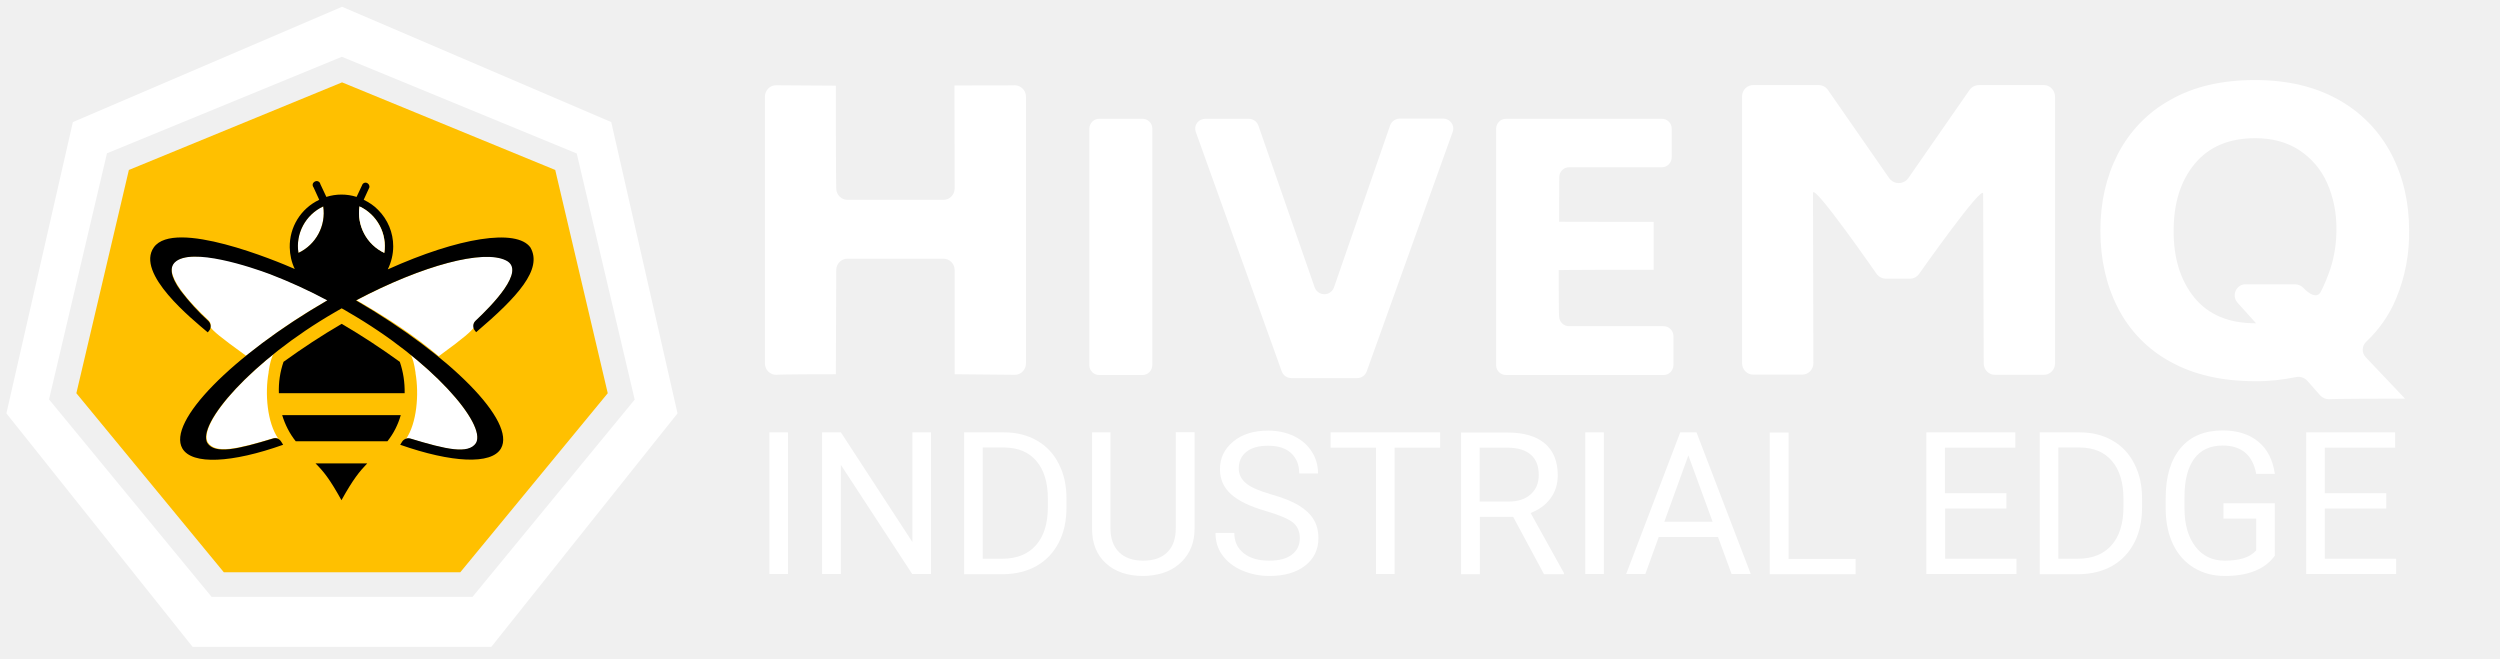
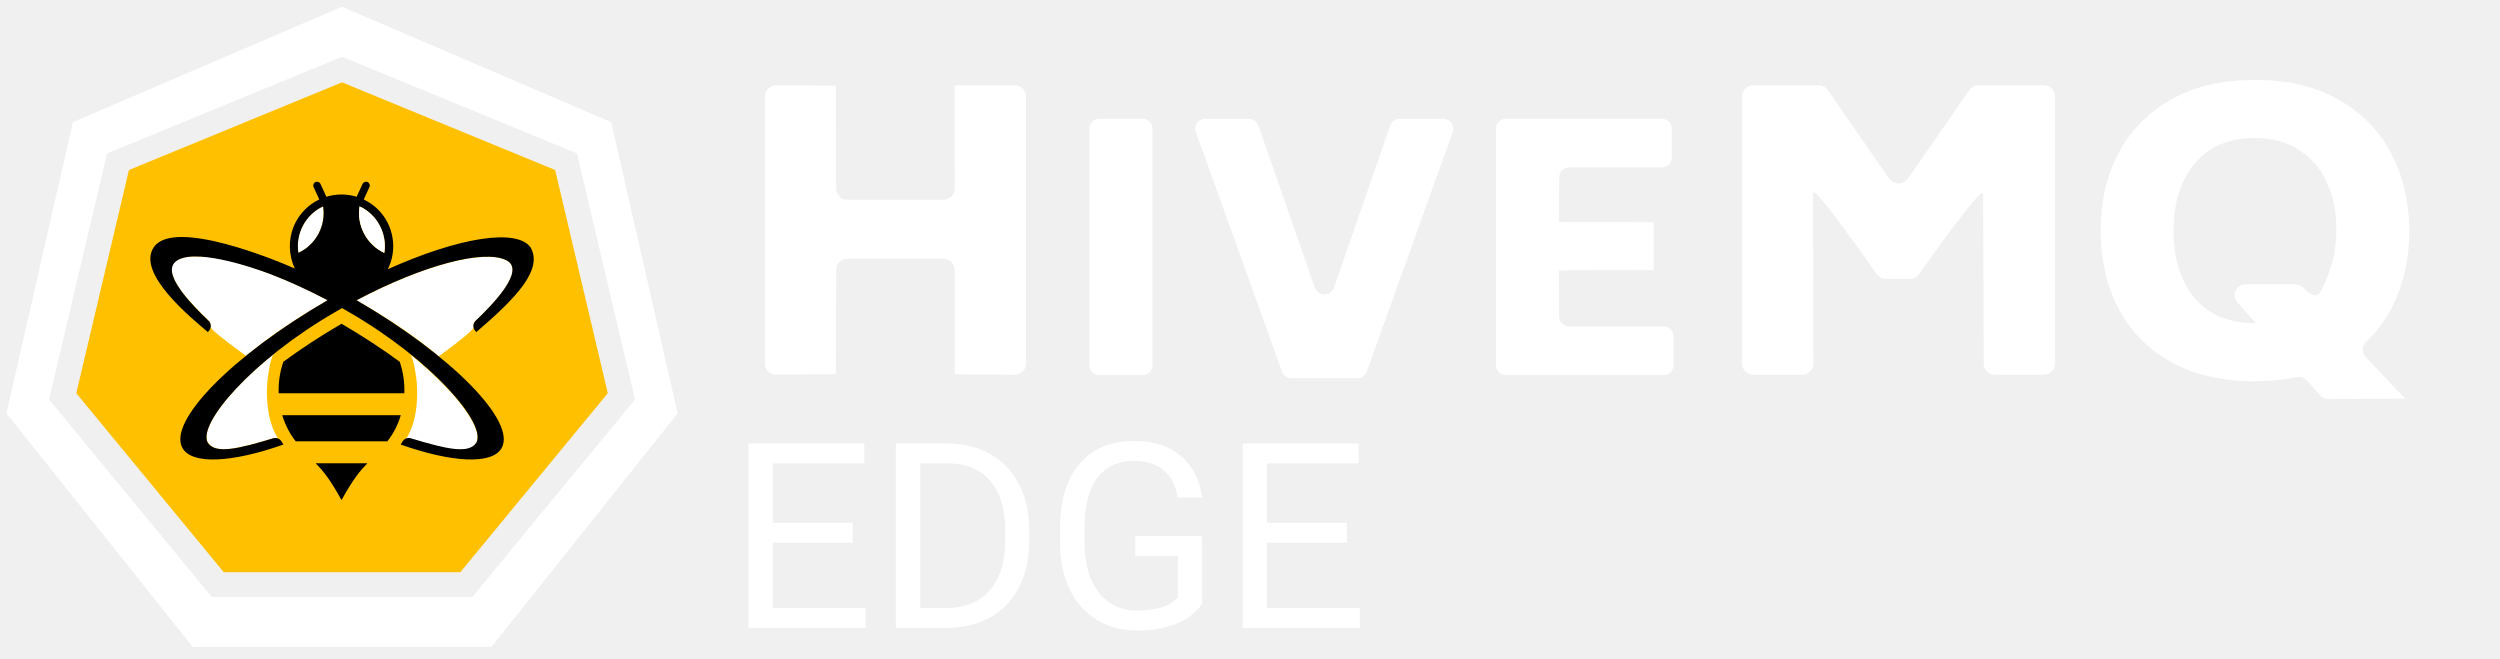
- <svg xmlns="http://www.w3.org/2000/svg" version="1.1" id="Logos" x="0px" y="0px" viewBox="0 0 1290 340" style="enable-background:new 0 0 1290 340;" xml:space="preserve">
-   <style type="text/css">
- 	.st0{fill:#FFFFFF;}
- 	.st1{fill:#FFC000;}
- 	.st2{fill-rule:evenodd;clip-rule:evenodd;fill:#FFFFFF;}
- 	.st3{fill-rule:evenodd;clip-rule:evenodd;}
- 	.st4{enable-background:new    ;}
- </style>
-   <path class="st0" d="M529.4,49.7v138c-0.1,3.2-2.7,5.8-5.9,5.7l-30.9-0.3c0-53.9,0-53.9,0-53.9c-0.1-3.2-2.7-5.8-5.9-5.7h-49.3  c-3.2-0.1-5.8,2.5-5.9,5.7c0,0,0,0,0,0l-0.2,53.9c-29.4,0-30.7,0.3-30.7,0.3c-3.2,0.1-5.8-2.5-5.9-5.7c0,0,0,0,0,0v-138  c0.1-3.2,2.7-5.8,5.9-5.7c0,0,0,0,0,0l30.7,0.2c0,52.1,0.2,53.2,0.2,53.2c0.1,3.2,2.7,5.8,5.9,5.7c0,0,0,0,0,0h49.3  c3.2,0.1,5.8-2.5,5.9-5.7l-0.1-53.3c34.4,0,31-0.1,31-0.1C526.7,44,529.3,46.5,529.4,49.7z" />
-   <path class="st0" d="M567.3,61.3h22.1c2.8-0.1,5.2,2.2,5.2,5v122.2c-0.1,2.8-2.4,5.1-5.2,5h-22.1c-2.8,0.1-5.2-2.2-5.2-5V66.3  C562.2,63.5,564.5,61.2,567.3,61.3z" />
-   <path class="st0" d="M749.6,68l-44.4,123.7c-0.8,2.1-2.7,3.4-5,3.4h-33.8c-2.2,0-4.2-1.3-5-3.4L617,68c-0.9-2.7,0.5-5.5,3.2-6.4  c0.6-0.2,1.2-0.3,1.7-0.3h22.4c2.2,0,4.2,1.3,5,3.4l29.1,83.7c1,2.7,4.1,4.1,6.8,3.1c1.4-0.5,2.6-1.7,3.1-3.1l29-83.7  c0.8-2.1,2.8-3.5,5-3.5h22.4c2.8,0,5.1,2.2,5.2,5C749.9,66.9,749.8,67.5,749.6,68z" />
-   <path class="st0" d="M863.5,173.5v15c-0.1,2.8-2.4,5.1-5.2,5h-81.1c-2.8,0.1-5.2-2.2-5.2-5V66.3c0.1-2.8,2.4-5.1,5.2-5h80.2  c2.8-0.1,5.2,2.2,5.2,5v15c-0.1,2.8-2.4,5.1-5.2,5h-47.6c-2.8-0.1-5.2,2.2-5.2,5c0,0-0.1-0.1-0.1,23.1c0,0-0.7,0.1,48.8,0.1v24.7  c-51.1,0-49,0.2-49,0.2c0,24.3,0.2,23.9,0.2,23.9c0.1,2.8,2.4,5.1,5.2,5h48.5c2.8-0.1,5.2,2.1,5.3,5  C863.6,173.3,863.6,173.4,863.5,173.5z" />
-   <path class="st0" d="M1060.4,49.7v138c-0.1,3.2-2.7,5.8-5.9,5.7h-25c-3.2,0.1-5.8-2.5-5.9-5.7c0,0,0,0,0,0l-0.3-87.7  c0-5.6-33.1,41.4-33.1,41.4c-1.1,1.5-2.9,2.5-4.9,2.4h-12.1c-1.9,0-3.7-0.9-4.9-2.5c0,0-32.8-47.3-32.8-41.7l0.2,88  c-0.1,3.2-2.7,5.8-5.9,5.7h-25c-3.2,0.1-5.8-2.5-5.9-5.7v-138c0.1-3.2,2.7-5.8,5.9-5.7h33.5c2,0,3.8,0.9,4.9,2.5l31.6,45.5  c1.9,2.7,5.6,3.4,8.4,1.5c0.6-0.4,1.1-0.9,1.5-1.5l31.6-45.5c1.1-1.6,3-2.5,4.9-2.5h33.5C1057.7,43.9,1060.3,46.5,1060.4,49.7z" />
-   <path class="st0" d="M1236.5,153.8c-3.5,8.6-8.9,16.3-15.6,22.6c-2.2,2.1-2.3,5.6-0.3,7.8c0,0,0,0,0,0l20.4,21.5  c-37.3,0-39.3,0.3-39.3,0.3c-1.7,0-3.3-0.7-4.5-2l-6.7-7.6c-1.5-1.6-3.8-2.3-5.9-1.8c-6.9,1.4-13.9,2.2-21,2.1  c-17.2,0-31.8-3.4-43.8-10.1c-11.6-6.3-21-16-27-27.8c-6-11.7-9-25-9-39.9c0-14.6,3-27.7,9-39.4c6.1-11.8,15.4-21.5,27-27.9  c12-6.9,26.6-10.3,43.8-10.3c16.9,0,31.3,3.5,43.3,10.3c11.6,6.5,21,16.2,27.1,28c6.1,11.8,9.1,24.9,9.1,39.3  C1243.3,130.8,1241.1,142.7,1236.5,153.8z M1132.4,153.7c7.2,8.7,17.6,13.1,31.3,13.1h0.4l-9.6-10.7c-2.1-2.4-1.8-5.9,0.5-8  c1.1-1,2.5-1.5,3.9-1.4h25.3c1.7,0,3.3,0.7,4.5,2l0,0c2.7,2.9,6.7,5.4,8.7,2.1c2-3.9,3.7-8,5.1-12.2c2.1-6.5,3.1-13.3,3.1-20.2  c0.1-8.3-1.5-16.6-4.9-24.2c-3.1-6.9-8.1-12.7-14.4-16.8c-6.3-4.1-13.9-6.1-22.6-6.1c-13.5,0-23.9,4.4-31.2,13.2  c-7.3,8.8-10.9,20.3-10.9,34.5C1121.5,133.3,1125.2,144.9,1132.4,153.7L1132.4,153.7z" />
-   <polygon class="st1" points="176.5,42.5 66.5,87.7 39.4,202.9 115.5,295.3 237.5,295.3 313.6,202.9 286.5,87.7 " />
-   <path class="st0" d="M315.4,63L176.5,3.5L37.6,63L3.3,213.3l96.1,120.5h154.1l96.1-120.5L315.4,63z M243.8,308H109.2L25.3,206.1  l29.9-127l121.2-49.8l121.2,49.9l29.9,127L243.8,308z" />
-   <path class="st2" d="M154,130.5c-1.6-9.9,3.6-19.7,12.8-24C168.3,116.4,163.1,126.2,154,130.5z" />
-   <path class="st2" d="M108.6,168.9c0.4-1.3,0-2.7-1-3.6c-8.2-7.7-26.2-25.9-15.9-31.2c11.4-5.8,42.8,2.5,77.4,20.8  c-14.8,8.4-28.9,18-42.1,28.7C112.9,173.4,110.4,171.1,108.6,168.9z" />
-   <path class="st2" d="M245.7,228.7c-3.9,5.9-15.4,3.3-33.8-2.3c-0.8-0.3-1.7-0.2-2.4,0.1c5.6-8.1,6.8-23.1,4.9-34c0-0.1,0-0.1,0-0.2  c0,0,0-0.1,0-0.1c-0.6-4.3-1.5-7.7-2.6-9.2C236.1,202.6,249.7,221.8,245.7,228.7z" />
-   <path class="st2" d="M226.4,183.8c-12.4-10.4-24.9-18.8-42.4-28.9c34.7-18.3,65.9-26.4,77.4-20.6c10.3,5.2-7.8,23.5-15.9,31.2  c-1.4,1.4-1.1,2-1,3.6C242.6,171.3,240.4,173.6,226.4,183.8z" />
-   <path class="st2" d="M141.2,182.7c-1.1,1.5-2,4.9-2.6,9.2c0,0,0,0.1,0,0.1c0,0.1,0,0.1,0,0.2c-2,10.9-0.7,25.9,4.9,34  c-0.8-0.3-1.6-0.3-2.4-0.1c-18.4,5.6-29.8,8.2-33.8,2.3C103.2,221.5,116.8,202.4,141.2,182.7z" />
-   <path d="M176.2,258.1c6.1-11,9.3-14.8,13.3-19h-26.7C167,243.3,170.1,247.1,176.2,258.1z" />
-   <path d="M145.6,214.2c1.5,4.9,3.8,9.5,7,13.5h47.3c3.2-4,5.5-8.6,6.9-13.5H145.6z" />
-   <path d="M206.3,186.7c-9.7-7-19.7-13.6-30-19.6c-10.3,6-20.3,12.6-30,19.6c-1.8,5.2-2.6,10.7-2.4,16.2h64.9  C208.9,197.4,208.1,191.9,206.3,186.7z" />
-   <path class="st3" d="M245.4,165.5c-1.5,1.4-1.6,3.7-0.2,5.3l0.5,0.6c21.5-18.3,34.4-32.5,28-43.7c-7.1-9.9-37-5.2-73.6,11.3  c1.8-3.7,2.8-7.8,2.8-11.9c0-7.1-2.8-13.8-7.8-18.8c-2.1-2.2-4.7-3.9-7.4-5.2l0.1-0.3l0,0l2.8-6.1c0.2-1.1-0.5-2.1-1.5-2.4  c-0.8-0.2-1.5,0.1-2,0.7l-3.1,6.6c-5.1-1.6-10.5-1.6-15.6,0l-3.1-6.6c-0.2-1.1-1.3-1.8-2.4-1.5s-1.8,1.3-1.5,2.4  c0.1,0.3,0.2,0.6,0.4,0.8l2.7,5.9l0.2,0.5c-9.5,4.5-15.4,14.1-15.2,24.6c0.1,3.8,0.9,7.6,2.6,11.1c-9.5-4.2-62.1-26-72.7-11.2  c-9.6,13.5,19.9,37.2,27.8,43.9l0.5-0.6c1.4-1.5,1.3-3.8-0.2-5.3c-5.2-4.7-9.9-9.9-14.2-15.5c-5.6-7.7-5.7-12.2-3-14.8  c8.4-7.9,39.5,2.6,49.1,6.2c10.1,3.9,20,8.4,29.5,13.5c-49.3,28.6-82.7,62.7-74.8,76.4c5,8.6,25.6,7.5,52-1.9l-1-1.6  c-0.9-1.5-2.7-2.2-4.3-1.6c-18.4,5.6-29.8,8.2-33.8,2.3c-5.5-9.6,22.5-42.5,66-67.6l3.3-1.9c1.1,0.6,2.2,1.2,3.3,1.9  c43.5,25.1,71.5,58,66,67.6c-3.9,5.9-15.4,3.3-33.8-2.3c-1.6-0.5-3.4,0.2-4.3,1.6l-1,1.6c26.5,9.3,47.1,10.4,52,1.9  c7.9-13.7-25.6-47.8-74.8-76.4c34.7-18.3,65.9-26.4,77.4-20.6C271.7,139.6,253.6,157.8,245.4,165.5z M154,130.5  c-1.6-9.9,3.6-19.7,12.8-24C168.3,116.4,163.1,126.2,154,130.5z M198.3,130.5c-9.1-4.3-14.3-14.1-12.8-24  C194.7,110.8,199.9,120.6,198.3,130.5L198.3,130.5z" />
-   <path class="st2" d="M198.3,130.5c-9.1-4.3-14.3-14.1-12.8-24C194.6,110.8,199.8,120.6,198.3,130.5z" />
-   <g class="st4">
-     <path class="st0" d="M406.6,296.2h-9.6v-73.1h9.6V296.2z" />
-     <path class="st0" d="M480.4,296.2h-9.7l-36.8-56.3v56.3h-9.7v-73.1h9.7l36.9,56.6v-56.6h9.6V296.2z" />
-     <path class="st0" d="M497.5,296.2v-73.1h20.6c6.4,0,12,1.4,16.9,4.2c4.9,2.8,8.7,6.8,11.3,12c2.7,5.2,4,11.1,4,17.9v4.7   c0,6.9-1.3,12.9-4,18.1c-2.7,5.2-6.5,9.2-11.4,12c-4.9,2.8-10.7,4.2-17.2,4.3H497.5z M507.1,231v57.3h10.1c7.4,0,13.2-2.3,17.3-6.9   c4.1-4.6,6.2-11.2,6.2-19.8v-4.3c0-8.3-2-14.8-5.9-19.4c-3.9-4.6-9.4-6.9-16.6-7H507.1z" />
-     <path class="st0" d="M616.4,223.1v49.7c0,6.9-2.2,12.5-6.5,16.9c-4.3,4.4-10.1,6.8-17.5,7.4l-2.6,0.1c-8,0-14.4-2.2-19.1-6.5   c-4.8-4.3-7.2-10.3-7.2-17.8v-49.8h9.5v49.5c0,5.3,1.5,9.4,4.4,12.3c2.9,2.9,7.1,4.4,12.5,4.4c5.5,0,9.6-1.5,12.5-4.4   c2.9-2.9,4.3-7,4.3-12.3v-49.6H616.4z" />
-     <path class="st0" d="M653.2,263.7c-8.3-2.4-14.3-5.3-18.1-8.8c-3.8-3.5-5.6-7.7-5.6-12.8c0-5.8,2.3-10.5,6.9-14.3   c4.6-3.8,10.6-5.6,18-5.6c5,0,9.5,1,13.4,2.9c3.9,1.9,7,4.6,9.1,8c2.2,3.4,3.2,7.1,3.2,11.2h-9.7c0-4.4-1.4-7.9-4.2-10.5   s-6.8-3.8-11.9-3.8c-4.8,0-8.5,1-11.1,3.1c-2.7,2.1-4,5-4,8.7c0,3,1.3,5.5,3.8,7.6c2.5,2.1,6.8,3.9,12.9,5.7   c6.1,1.7,10.8,3.6,14.3,5.7c3.4,2.1,6,4.5,7.6,7.2c1.7,2.7,2.5,6,2.5,9.7c0,5.9-2.3,10.7-6.9,14.2c-4.6,3.6-10.8,5.3-18.5,5.3   c-5,0-9.7-1-14.1-2.9c-4.4-1.9-7.7-4.6-10.1-7.9c-2.4-3.3-3.5-7.1-3.5-11.4h9.7c0,4.4,1.6,7.9,4.9,10.5c3.3,2.6,7.6,3.8,13.1,3.8   c5.1,0,9-1,11.7-3.1c2.7-2.1,4.1-4.9,4.1-8.5c0-3.6-1.3-6.4-3.8-8.3C664.3,267.5,659.7,265.6,653.2,263.7z" />
-     <path class="st0" d="M743.1,231h-23.5v65.2H710V231h-23.4v-7.9h56.5V231z" />
-     <path class="st0" d="M780.8,266.7h-17.2v29.6h-9.7v-73.1h24.2c8.2,0,14.6,1.9,19,5.6s6.7,9.2,6.7,16.4c0,4.6-1.2,8.5-3.7,11.9   c-2.5,3.4-5.9,5.9-10.3,7.6l17.2,31v0.6h-10.3L780.8,266.7z M763.6,258.8h14.8c4.8,0,8.6-1.2,11.4-3.7c2.8-2.5,4.2-5.8,4.2-10   c0-4.5-1.3-8-4-10.4c-2.7-2.4-6.6-3.6-11.7-3.7h-14.8V258.8z" />
-   </g>
-   <g class="st4">
-     <path class="st0" d="M827.6,296.2H818v-73.1h9.6V296.2z" />
-   </g>
-   <g class="st4">
-     <path class="st0" d="M886.5,277.1h-30.6l-6.9,19.1h-9.9l27.9-73.1h8.4l28,73.1h-9.9L886.5,277.1z M858.8,269.2h24.9L871.2,235   L858.8,269.2z" />
-     <path class="st0" d="M922.9,288.4h34.6v7.9h-44.3v-73.1h9.7V288.4z" />
-     <path class="st0" d="M1035.4,262.4h-31.7v25.9h36.8v7.9H994v-73.1h45.9v7.9h-36.3v23.5h31.7V262.4z" />
-     <path class="st0" d="M1052.5,296.2v-73.1h20.6c6.4,0,12,1.4,16.9,4.2c4.9,2.8,8.7,6.8,11.3,12c2.7,5.2,4,11.1,4,17.9v4.7   c0,6.9-1.3,12.9-4,18.1c-2.7,5.2-6.5,9.2-11.4,12s-10.7,4.2-17.2,4.3H1052.5z M1062.1,231v57.3h10.1c7.4,0,13.2-2.3,17.3-6.9   c4.1-4.6,6.2-11.2,6.2-19.8v-4.3c0-8.3-2-14.8-5.9-19.4c-3.9-4.6-9.4-6.9-16.6-7H1062.1z" />
-     <path class="st0" d="M1173.9,286.6c-2.5,3.5-5.9,6.2-10.4,8s-9.6,2.6-15.5,2.6c-6,0-11.2-1.4-15.9-4.2c-4.6-2.8-8.2-6.8-10.7-11.9   c-2.5-5.2-3.8-11.1-3.9-17.9v-6.4c0-11,2.6-19.5,7.7-25.6c5.1-6.1,12.4-9.1,21.7-9.1c7.6,0,13.8,2,18.4,5.8   c4.7,3.9,7.5,9.4,8.5,16.6h-9.6c-1.8-9.7-7.6-14.6-17.3-14.6c-6.5,0-11.4,2.3-14.7,6.8c-3.3,4.5-5,11.1-5,19.7v6   c0,8.2,1.9,14.7,5.6,19.6s8.8,7.3,15.2,7.3c3.6,0,6.8-0.4,9.5-1.2c2.7-0.8,5-2.2,6.7-4.1v-16.4h-16.9v-7.9h26.5V286.6z" />
-     <path class="st0" d="M1231.3,262.4h-31.7v25.9h36.8v7.9H1190v-73.1h45.9v7.9h-36.3v23.5h31.7V262.4z" />
-   </g>
+ <svg xmlns="http://www.w3.org/2000/svg" id="Logos" viewBox="0 0 1290 340">
+   <defs>
+     <style>.cls-1,.cls-2{fill:#fff;}.cls-3{fill:#ffc000;}.cls-2,.cls-4{fill-rule:evenodd;}</style>
+   </defs>
+   <path class="cls-1" d="m529.41,49.69v137.98c0,3.15-2.65,5.7-5.91,5.7l-30.86-.27q0-53.9-.03-53.94c0-3.15-2.65-5.7-5.91-5.7h-49.3c-3.26,0-5.91,2.55-5.91,5.7l-.17,53.94c-29.4,0-30.71.27-30.71.27-3.26,0-5.91-2.55-5.91-5.7V49.69c0-3.15,2.65-5.7,5.91-5.7l30.71.18c0,52.12.17,53.24.17,53.24,0,3.15,2.65,5.7,5.91,5.7h49.3c3.26,0,5.91-2.55,5.91-5.7l-.08-53.32c34.45,0,30.97-.1,30.97-.1,3.26,0,5.91,2.55,5.91,5.7Z" />
+   <path class="cls-1" d="m567.35,61.28h22.12c2.89,0,5.23,2.26,5.23,5.05v122.2c0,2.79-2.34,5.05-5.23,5.05h-22.12c-2.89,0-5.23-2.26-5.23-5.05v-122.2c0-2.79,2.34-5.05,5.23-5.05Z" />
+   <path class="cls-1" d="m749.63,67.98l-44.36,123.77c-.73,2.03-2.72,3.4-4.95,3.4h-33.82c-2.23,0-4.21-1.36-4.95-3.39l-44.53-123.77c-1.18-3.28,1.35-6.7,4.95-6.7h22.37c2.25,0,4.25,1.38,4.96,3.44l29.13,83.67c1.6,4.59,8.34,4.59,9.93,0l28.98-83.65c.71-2.06,2.71-3.45,4.96-3.45h22.38c3.6,0,6.12,3.42,4.95,6.69Z" />
+   <path class="cls-1" d="m863.55,173.49v15.04c0,2.79-2.34,5.05-5.23,5.05h-81.14c-2.89,0-5.23-2.26-5.23-5.05v-122.2c0-2.79,2.34-5.05,5.23-5.05h80.24c2.89,0,5.23,2.26,5.23,5.05v15.04c0,2.79-2.34,5.05-5.23,5.05h-47.65c-2.89,0-5.23,2.26-5.23,5.05,0,0-.07-.07-.07,23.09,0,0-.66.09,48.81.09l.04,24.71c-51.08,0-48.96.19-48.96.19,0,24.28.18,23.86.18,23.86,0,2.79,2.34,5.05,5.23,5.05h48.55c2.89,0,5.23,2.26,5.23,5.05Z" />
+   <path class="cls-1" d="m1060.41,49.69v137.98c0,3.15-2.65,5.7-5.91,5.7h-24.97c-3.26,0-5.91-2.55-5.91-5.7l-.35-87.66c0-5.59-33.05,41.44-33.05,41.44-1.1,1.54-2.92,2.46-4.86,2.46h-12.17c-1.96,0-3.79-.93-4.89-2.49,0,0-32.76-47.33-32.76-41.72l.17,87.98c0,3.15-2.65,5.7-5.91,5.7h-24.98c-3.26,0-5.91-2.55-5.91-5.7V49.69c0-3.15,2.65-5.7,5.91-5.7h33.45c1.97,0,3.82.95,4.91,2.53l31.56,45.55c2.34,3.38,7.49,3.38,9.83,0l31.56-45.55c1.1-1.58,2.94-2.53,4.91-2.53h33.45c3.26,0,5.91,2.55,5.91,5.7Z" />
+   <path class="cls-1" d="m1236.53,153.76c-3.7,8.78-8.9,16.32-15.59,22.63-2.24,2.11-2.34,5.54-.27,7.79l20.4,21.54c-37.27,0-39.33.27-39.33.27-1.73,0-3.37-.73-4.49-2l-6.69-7.54c-1.46-1.64-3.74-2.3-5.92-1.82-6.41,1.4-13.41,2.1-20.99,2.1-17.17,0-31.75-3.38-43.75-10.15-11.99-6.77-20.99-16.03-26.98-27.79-6-11.76-8.99-25.06-8.99-39.91s2.99-27.72,8.99-39.41c6-11.69,14.99-20.99,26.98-27.88,11.99-6.9,26.58-10.35,43.75-10.35s31.35,3.45,43.34,10.35c11.99,6.9,21.02,16.23,27.09,27.98,6.06,11.76,9.1,24.87,9.1,39.31,0,12.75-2.22,24.37-6.64,34.88Zm-104.16-.1c7.22,8.74,17.65,13.1,31.28,13.1h.41l-9.56-10.68c-3.3-3.69-.58-9.42,4.47-9.42h25.28c1.71,0,3.34.72,4.46,1.96h0c2.65,2.94,6.65,5.46,8.64,2.07,1.67-2.83,4-8.84,5.13-12.2,2.05-6.11,3.07-12.84,3.07-20.2,0-9.06-1.64-17.14-4.91-24.24-3.27-7.09-8.07-12.68-14.41-16.75-6.34-4.07-13.87-6.11-22.59-6.11-13.49,0-23.88,4.4-31.17,13.2-7.29,8.8-10.94,20.3-10.94,34.49s3.61,26.05,10.84,34.78Z" />
+   <path class="cls-1" d="m439.99,280.04h-41.24v33.72h47.91v10.26h-60.46v-95.16h59.8v10.26h-47.25v30.65h41.24v10.26Z" />
+   <path class="cls-1" d="m462.27,324.02v-95.16h26.86c8.28,0,15.6,1.83,21.96,5.49,6.36,3.66,11.27,8.87,14.74,15.62,3.46,6.75,5.22,14.51,5.26,23.27v6.08c0,8.98-1.73,16.84-5.2,23.59-3.46,6.75-8.41,11.94-14.84,15.56-6.43,3.62-13.91,5.47-22.45,5.55h-26.34Zm12.55-84.9v74.64h13.2c9.67,0,17.2-3.01,22.58-9.03,5.38-6.02,8.07-14.59,8.07-25.71v-5.56c0-10.81-2.54-19.22-7.61-25.22-5.08-6-12.28-9.04-21.6-9.13h-14.64Z" />
+   <path class="cls-1" d="m620.31,311.54c-3.22,4.62-7.72,8.07-13.5,10.36s-12.49,3.43-20.16,3.43-14.64-1.82-20.65-5.46-10.66-8.81-13.95-15.52c-3.29-6.71-4.98-14.49-5.07-23.33v-8.3c0-14.33,3.34-25.45,10.03-33.33,6.69-7.89,16.09-11.83,28.2-11.83,9.93,0,17.93,2.54,23.99,7.61,6.06,5.08,9.76,12.28,11.11,21.6h-12.55c-2.35-12.63-9.85-18.95-22.48-18.95-8.41,0-14.78,2.96-19.12,8.86-4.34,5.91-6.53,14.47-6.57,25.67v7.78c0,10.68,2.44,19.18,7.32,25.48,4.88,6.3,11.48,9.45,19.8,9.45,4.71,0,8.82-.52,12.35-1.56,3.53-1.04,6.45-2.8,8.76-5.28v-21.32h-22.03v-10.26h34.51v34.9Z" />
+   <path class="cls-1" d="m695.01,280.04h-41.24v33.72h47.91v10.26h-60.46v-95.16h59.8v10.26h-47.25v30.65h41.24v10.26Z" />
+   <polygon class="cls-3" points="176.49 42.49 66.53 87.72 39.37 202.9 115.47 295.27 237.52 295.27 313.62 202.9 286.46 87.72 176.49 42.49" />
+   <path class="cls-1" d="m315.36,63.02L176.49,3.47,37.62,63.02,3.33,213.29l96.1,120.51h154.13l96.1-120.51-34.3-150.27Zm-71.59,244.95H109.21L25.32,206.14l29.94-126.98,121.23-49.87,121.23,49.87,29.94,126.98-83.89,101.83Z" />
+   <path class="cls-2" d="m153.97,130.5c-1.59-9.91,3.65-19.81,12.76-24.03,1.59,9.91-3.67,19.79-12.76,24.03Z" />
+   <path class="cls-2" d="m108.58,168.94s.78-1.9-1.05-3.63c-8.17-7.71-26.21-25.95-15.92-31.19,11.46-5.83,42.77,2.5,77.44,20.79-17.49,10.13-29.5,18.49-42.14,28.7-14.01-10.26-16.51-12.55-18.34-14.68Z" />
+   <path class="cls-2" d="m245.7,228.67c-3.95,5.91-15.39,3.26-33.75-2.3-.84-.24-1.67-.22-2.43.08,5.61-8.13,6.83-23.11,4.87-34.04-.02-.04-.02-.1-.02-.16-.02-.04-.02-.06-.02-.08-.59-4.28-1.53-7.66-2.61-9.17,24.4,19.63,37.99,38.79,33.96,45.68Z" />
+   <path class="cls-2" d="m226.39,183.84c-12.35-10.38-24.91-18.77-42.4-28.9,34.67-18.28,65.92-26.42,77.38-20.59,10.29,5.24-7.77,23.46-15.92,31.19-1.45,1.37-1.1,1.99-1.05,3.63-1.83,2.13-3.99,4.42-18,14.68Z" />
+   <path class="cls-2" d="m141.25,182.74c-1.08,1.51-2.02,4.89-2.61,9.17,0,.02,0,.04-.02.08,0,.06,0,.12-.02.16-1.96,10.93-.73,25.91,4.87,34.04-.75-.31-1.59-.33-2.43-.08-18.37,5.56-29.8,8.21-33.75,2.3-4.04-6.89,9.56-26.05,33.96-45.68Z" />
+   <path d="m176.23,258.06c6.09-10.99,9.27-14.76,13.33-19.02h-26.66c4.08,4.26,7.24,8.03,13.33,19.02Z" />
+   <path d="m145.63,214.23c1.47,4.89,3.79,9.5,6.95,13.49h47.29c3.18-3.99,5.48-8.6,6.95-13.49h-61.19Z" />
+   <path d="m206.27,186.67c-9.05-6.62-19.16-13.27-30.05-19.63-10.88,6.36-20.99,13-30.02,19.63-1.79,5.18-2.59,10.74-2.41,16.25h64.86c.18-5.5-.61-11.07-2.39-16.25Z" />
+   <path class="cls-4" d="m245.45,165.51c-1.49,1.41-1.57,3.75-.18,5.26l.51.57c21.48-18.35,34.41-32.53,27.97-43.72-7.09-9.89-36.98-5.2-73.62,11.29,1.85-3.73,2.77-7.83,2.77-11.9,0-1.51-.12-3.02-.39-4.5-.88-5.26-3.34-10.31-7.4-14.35-2.2-2.22-4.73-3.95-7.42-5.22l.12-.29h.02l2.81-6.12c.45-.98.02-2.14-.96-2.59-.98-.45-2.14-.02-2.59.96l-3.06,6.62c-5.08-1.55-10.54-1.55-15.61,0l-3.06-6.62c-.45-.98-1.61-1.41-2.59-.96-.98.45-1.41,1.61-.96,2.59l2.73,5.91.22.47c-2.69,1.28-5.2,3.02-7.42,5.24-5.32,5.32-7.91,12.35-7.77,19.36.06,3.79.92,7.56,2.59,11.07-9.48-4.24-62.09-26.03-72.69-11.17-9.6,13.51,19.89,37.18,27.78,43.93l.51-.57c1.39-1.51,1.3-3.85-.16-5.26-3.87-3.65-9.95-9.66-14.19-15.53-5.56-7.7-5.71-12.25-3.02-14.78,8.38-7.87,39.46,2.55,49.1,6.22,9.25,3.55,19.24,8.07,29.54,13.49-49.27,28.56-82.74,62.68-74.83,76.36,4.95,8.58,25.56,7.46,52.04-1.88l-.96-1.57c-.9-1.49-2.63-2.16-4.3-1.65-18.37,5.56-29.8,8.21-33.75,2.3-5.52-9.56,22.48-42.5,66-67.61l3.26-1.88c1.1.61,2.2,1.24,3.28,1.88,43.52,25.11,71.53,58.05,66,67.61-3.95,5.91-15.39,3.26-33.75-2.3-1.67-.51-3.4.16-4.3,1.65l-.96,1.57c26.48,9.34,47.09,10.46,52.04,1.88,7.89-13.68-25.56-47.8-74.83-76.36,34.67-18.28,65.92-26.42,77.38-20.59,10.29,5.24-7.77,23.46-15.92,31.19Zm-91.48-35.02c-1.59-9.91,3.65-19.81,12.76-24.03,1.59,9.91-3.67,19.79-12.76,24.03Zm44.33.02c-9.11-4.24-14.35-14.13-12.76-24.03,9.09,4.22,14.35,14.13,12.76,24.03Z" />
+   <path class="cls-2" d="m198.3,130.51c-9.11-4.24-14.35-14.13-12.76-24.03,9.09,4.22,14.35,14.13,12.76,24.03Z" />
</svg>
